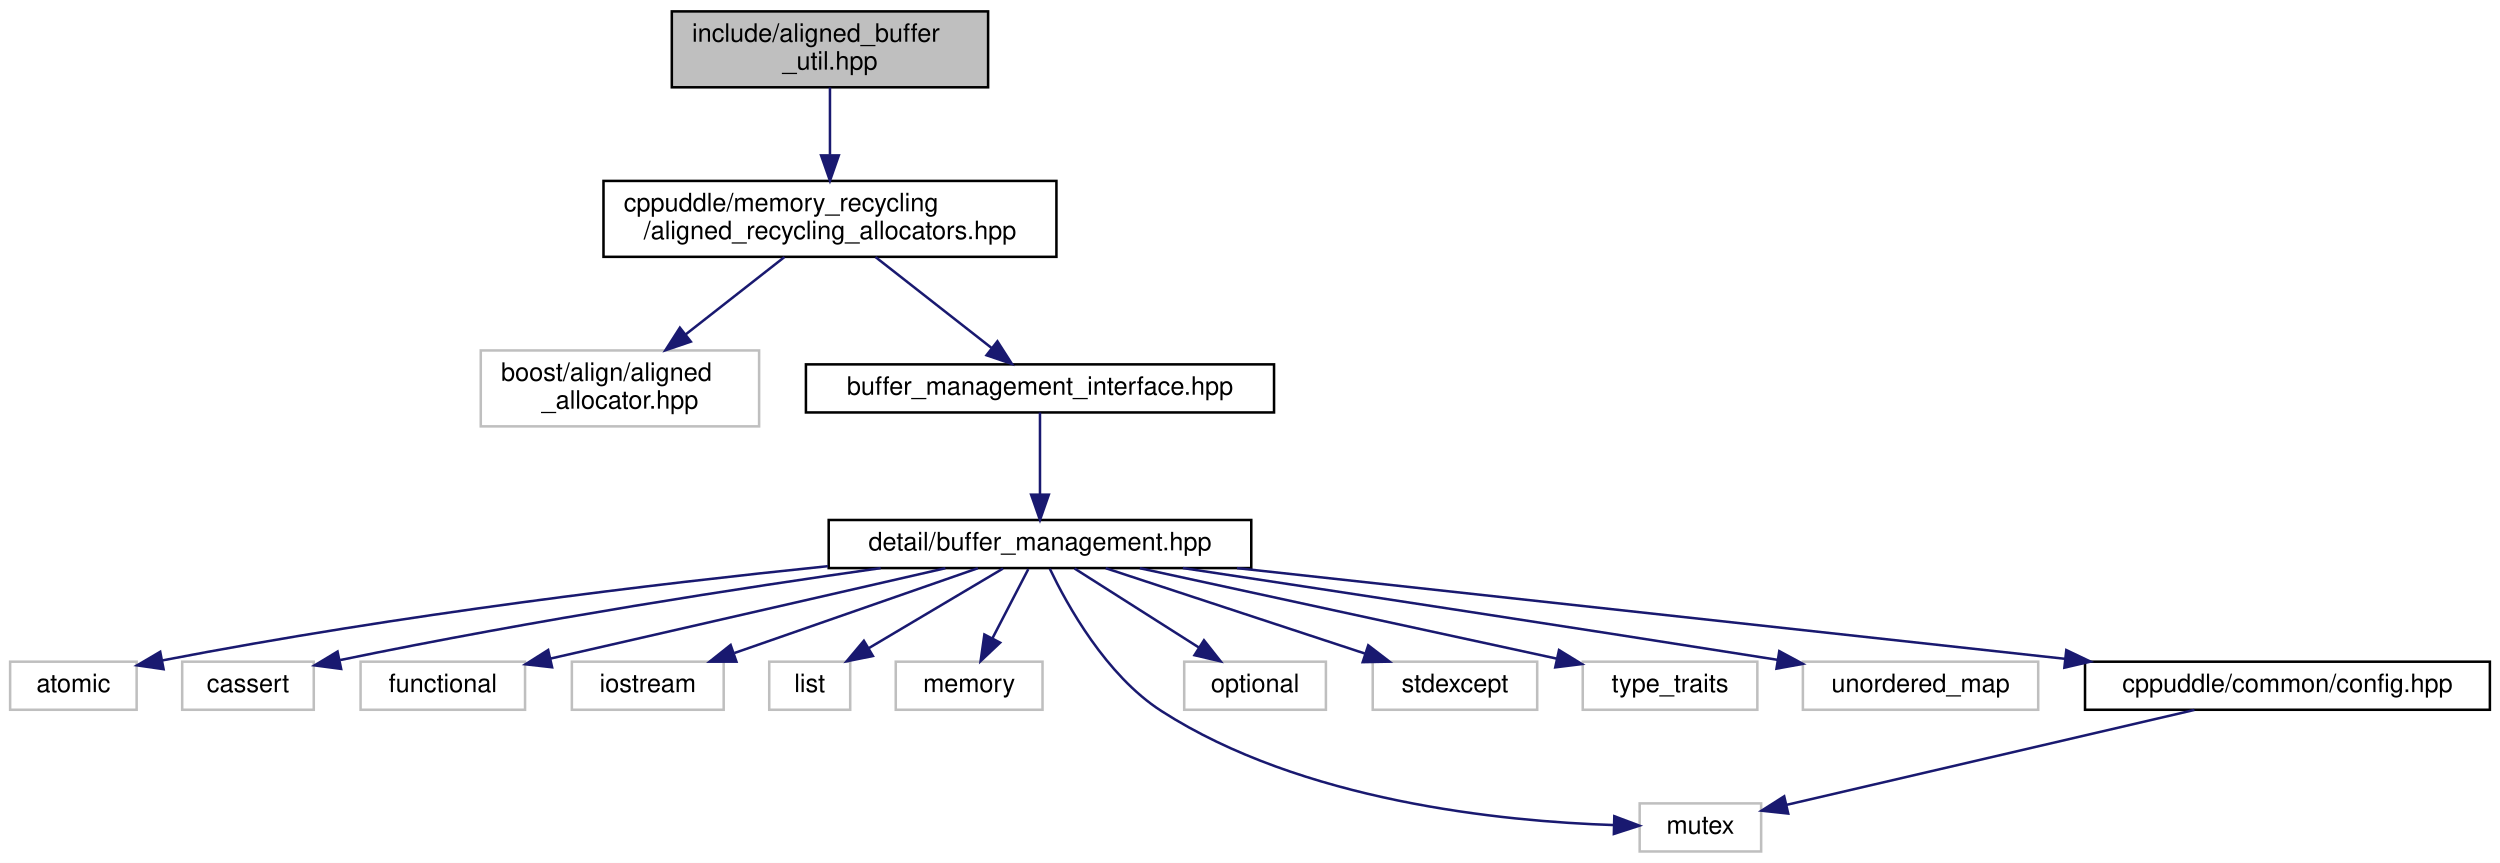
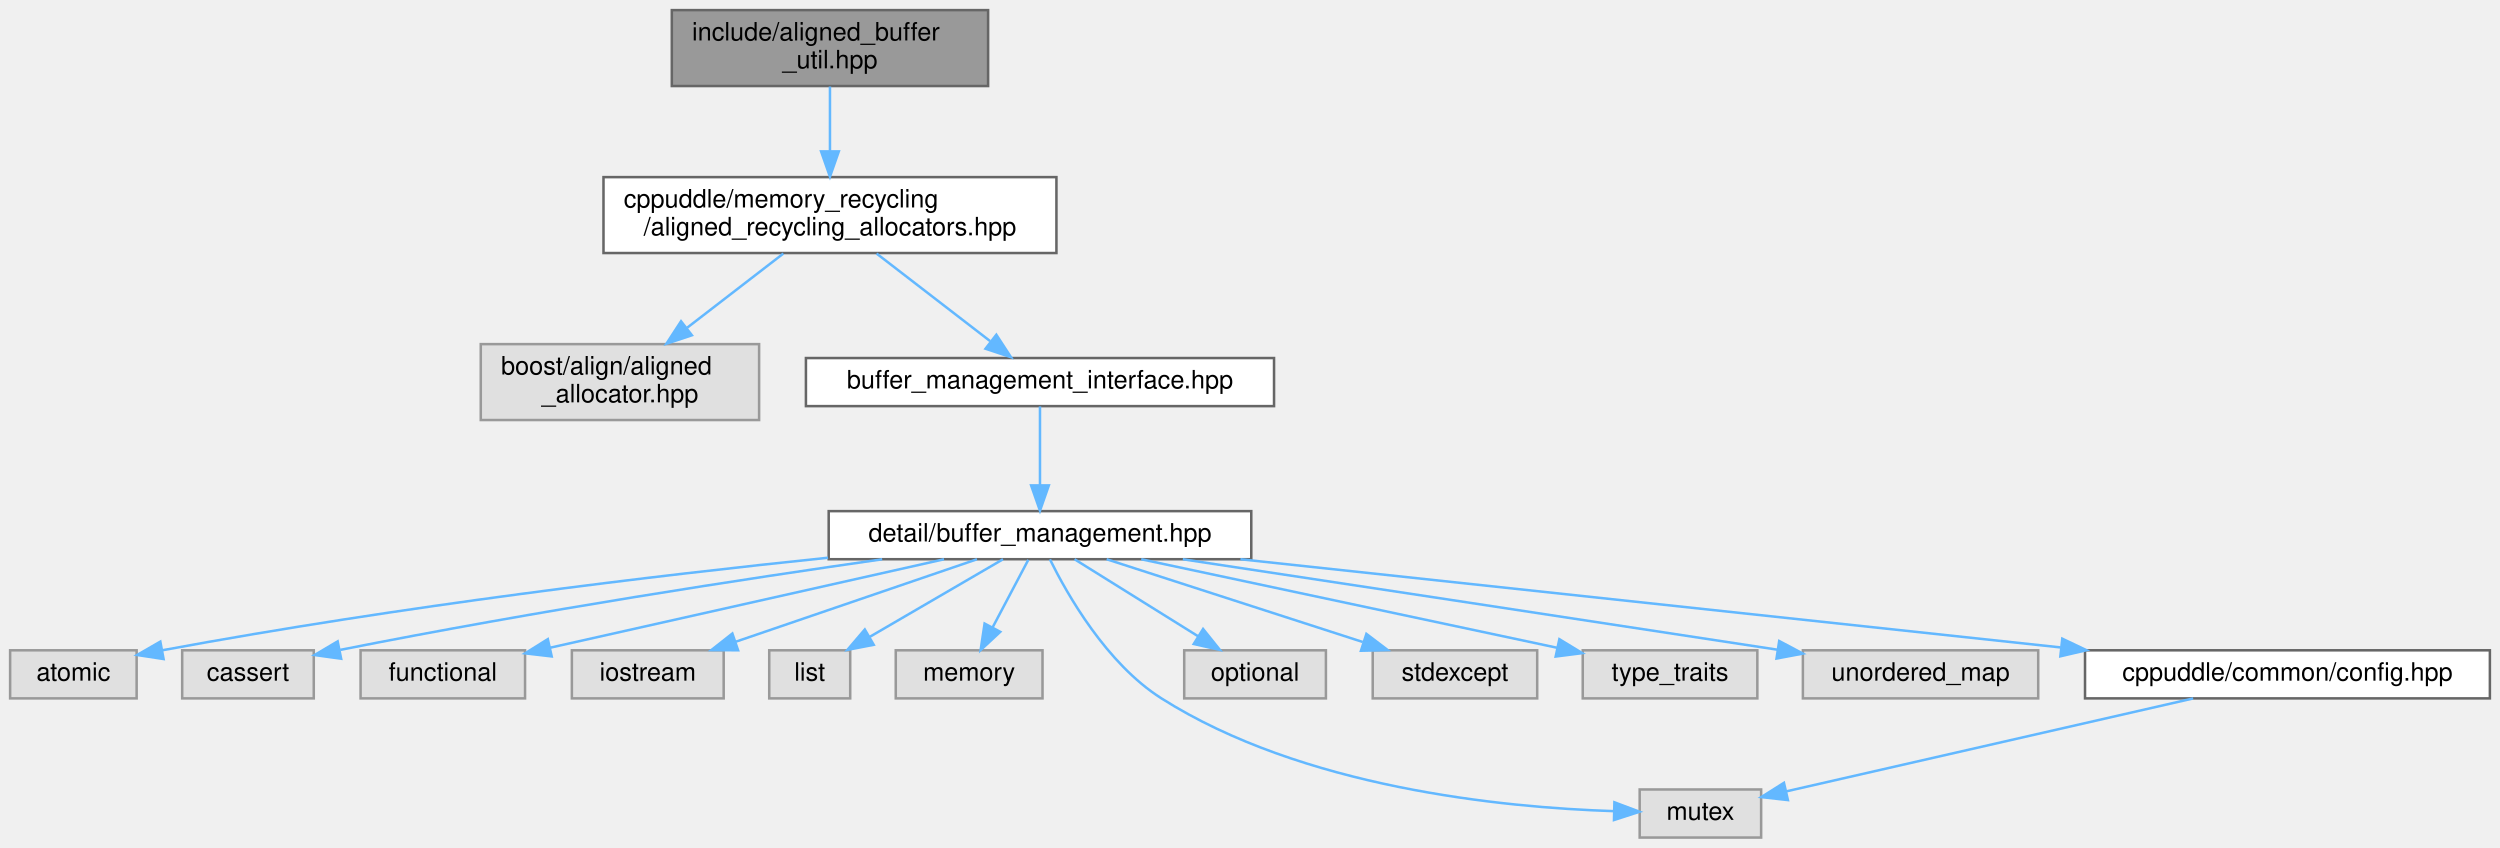
- <svg xmlns="http://www.w3.org/2000/svg" xmlns:xlink="http://www.w3.org/1999/xlink" width="988pt" height="341pt" viewBox="0.00 0.00 988.00 341.00">
-   <g id="graph0" class="graph" transform="scale(1 1) rotate(0) translate(4 337)">
-     <polygon fill="white" stroke="transparent" points="-4,4 -4,-337 984,-337 984,4 -4,4" />
-     <g id="node1" class="node">
-       <g id="a_node1">
-         <a xlink:title=" ">
-           <polygon fill="#bfbfbf" stroke="black" points="261.5,-302.5 261.5,-332.5 386.5,-332.5 386.5,-302.5 261.5,-302.5" />
-           <text text-anchor="start" x="269.5" y="-320.5" font-family="Helvetica,sans-Serif" font-size="10.00">include/aligned_buffer</text>
-           <text text-anchor="middle" x="324" y="-309.5" font-family="Helvetica,sans-Serif" font-size="10.00">_util.hpp</text>
-         </a>
-       </g>
-     </g>
-     <g id="node2" class="node">
-       <g id="a_node2">
+ <svg xmlns="http://www.w3.org/2000/svg" xmlns:xlink="http://www.w3.org/1999/xlink" width="988pt" height="335pt" viewBox="0.00 0.00 988.00 335.00">
+   <g id="graph0" class="graph" transform="scale(1 1) rotate(0) translate(4 331)">
+     <g id="Node000001" class="node">
+       <g id="a_Node000001">
+         <a xlink:title=" ">
+           <polygon fill="#999999" stroke="#666666" points="386.5,-327 261.5,-327 261.5,-297 386.5,-297 386.5,-327" />
+           <text text-anchor="start" x="269.5" y="-315" font-family="Helvetica,sans-Serif" font-size="10.00">include/aligned_buffer</text>
+           <text text-anchor="middle" x="324" y="-304" font-family="Helvetica,sans-Serif" font-size="10.00">_util.hpp</text>
+         </a>
+       </g>
+     </g>
+     <g id="Node000002" class="node">
+       <g id="a_Node000002">
        <a xlink:href="aligned__recycling__allocators_8hpp.html" target="_top" xlink:title=" ">
-           <polygon fill="white" stroke="black" points="234.5,-235.5 234.5,-265.5 413.5,-265.5 413.5,-235.5 234.5,-235.5" />
-           <text text-anchor="start" x="242.5" y="-253.5" font-family="Helvetica,sans-Serif" font-size="10.00">cppuddle/memory_recycling</text>
-           <text text-anchor="middle" x="324" y="-242.5" font-family="Helvetica,sans-Serif" font-size="10.00">/aligned_recycling_allocators.hpp</text>
-         </a>
-       </g>
-     </g>
-     <g id="edge1" class="edge">
-       <path fill="none" stroke="midnightblue" d="M324,-302.4C324,-294.64 324,-284.81 324,-275.86" />
-       <polygon fill="midnightblue" stroke="midnightblue" points="327.5,-275.58 324,-265.58 320.5,-275.58 327.5,-275.58" />
-     </g>
-     <g id="node3" class="node">
-       <g id="a_node3">
-         <a xlink:title=" ">
-           <polygon fill="white" stroke="#bfbfbf" points="186,-168.5 186,-198.5 296,-198.5 296,-168.5 186,-168.5" />
-           <text text-anchor="start" x="194" y="-186.5" font-family="Helvetica,sans-Serif" font-size="10.00">boost/align/aligned</text>
-           <text text-anchor="middle" x="241" y="-175.5" font-family="Helvetica,sans-Serif" font-size="10.00">_allocator.hpp</text>
-         </a>
-       </g>
-     </g>
-     <g id="edge2" class="edge">
-       <path fill="none" stroke="midnightblue" d="M305.99,-235.4C294.57,-226.45 279.61,-214.74 266.92,-204.8" />
-       <polygon fill="midnightblue" stroke="midnightblue" points="269.01,-201.99 258.97,-198.58 264.69,-207.5 269.01,-201.99" />
-     </g>
-     <g id="node4" class="node">
-       <g id="a_node4">
+           <polygon fill="white" stroke="#666666" points="413.5,-261 234.5,-261 234.5,-231 413.5,-231 413.5,-261" />
+           <text text-anchor="start" x="242.5" y="-249" font-family="Helvetica,sans-Serif" font-size="10.00">cppuddle/memory_recycling</text>
+           <text text-anchor="middle" x="324" y="-238" font-family="Helvetica,sans-Serif" font-size="10.00">/aligned_recycling_allocators.hpp</text>
+         </a>
+       </g>
+     </g>
+     <g id="edge1_Node000001_Node000002" class="edge">
+       <g id="a_edge1_Node000001_Node000002">
+         <a xlink:title=" ">
+           <path fill="none" stroke="#63b8ff" d="M324,-296.8C324,-289.34 324,-279.99 324,-271.41" />
+           <polygon fill="#63b8ff" stroke="#63b8ff" points="327.5,-271.16 324,-261.16 320.5,-271.16 327.5,-271.16" />
+         </a>
+       </g>
+     </g>
+     <g id="Node000003" class="node">
+       <g id="a_Node000003">
+         <a xlink:title=" ">
+           <polygon fill="#e0e0e0" stroke="#999999" points="296,-195 186,-195 186,-165 296,-165 296,-195" />
+           <text text-anchor="start" x="194" y="-183" font-family="Helvetica,sans-Serif" font-size="10.00">boost/align/aligned</text>
+           <text text-anchor="middle" x="241" y="-172" font-family="Helvetica,sans-Serif" font-size="10.00">_allocator.hpp</text>
+         </a>
+       </g>
+     </g>
+     <g id="edge2_Node000002_Node000003" class="edge">
+       <g id="a_edge2_Node000002_Node000003">
+         <a xlink:title=" ">
+           <path fill="none" stroke="#63b8ff" d="M305.58,-230.8C294.4,-222.18 279.95,-211.04 267.56,-201.48" />
+           <polygon fill="#63b8ff" stroke="#63b8ff" points="269.43,-198.5 259.37,-195.16 265.15,-204.04 269.43,-198.5" />
+         </a>
+       </g>
+     </g>
+     <g id="Node000004" class="node">
+       <g id="a_Node000004">
        <a xlink:href="buffer__management__interface_8hpp.html" target="_top" xlink:title=" ">
-           <polygon fill="white" stroke="black" points="314.5,-174 314.5,-193 499.5,-193 499.5,-174 314.5,-174" />
-           <text text-anchor="middle" x="407" y="-181" font-family="Helvetica,sans-Serif" font-size="10.00">buffer_management_interface.hpp</text>
-         </a>
-       </g>
-     </g>
-     <g id="edge3" class="edge">
-       <path fill="none" stroke="midnightblue" d="M342.01,-235.4C355.59,-224.76 374.18,-210.2 388,-199.38" />
-       <polygon fill="midnightblue" stroke="midnightblue" points="390.18,-202.12 395.9,-193.19 385.87,-196.6 390.18,-202.12" />
-     </g>
-     <g id="node5" class="node">
-       <g id="a_node5">
+           <polygon fill="white" stroke="#666666" points="499.5,-189.5 314.5,-189.5 314.5,-170.5 499.5,-170.5 499.5,-189.5" />
+           <text text-anchor="middle" x="407" y="-177.5" font-family="Helvetica,sans-Serif" font-size="10.00">buffer_management_interface.hpp</text>
+         </a>
+       </g>
+     </g>
+     <g id="edge3_Node000002_Node000004" class="edge">
+       <g id="a_edge3_Node000002_Node000004">
+         <a xlink:title=" ">
+           <path fill="none" stroke="#63b8ff" d="M342.42,-230.8C355.74,-220.53 373.71,-206.67 387.31,-196.18" />
+           <polygon fill="#63b8ff" stroke="#63b8ff" points="389.75,-198.72 395.53,-189.84 385.47,-193.18 389.75,-198.72" />
+         </a>
+       </g>
+     </g>
+     <g id="Node000005" class="node">
+       <g id="a_Node000005">
        <a xlink:href="buffer__management_8hpp.html" target="_top" xlink:title=" ">
-           <polygon fill="white" stroke="black" points="323.5,-112.5 323.5,-131.5 490.5,-131.5 490.5,-112.5 323.5,-112.5" />
-           <text text-anchor="middle" x="407" y="-119.5" font-family="Helvetica,sans-Serif" font-size="10.00">detail/buffer_management.hpp</text>
-         </a>
-       </g>
-     </g>
-     <g id="edge4" class="edge">
-       <path fill="none" stroke="midnightblue" d="M407,-173.98C407,-165.58 407,-152.48 407,-141.66" />
-       <polygon fill="midnightblue" stroke="midnightblue" points="410.5,-141.51 407,-131.51 403.5,-141.51 410.5,-141.51" />
-     </g>
-     <g id="node6" class="node">
-       <g id="a_node6">
-         <a xlink:title=" ">
-           <polygon fill="white" stroke="#bfbfbf" points="0,-56.5 0,-75.5 50,-75.5 50,-56.5 0,-56.5" />
-           <text text-anchor="middle" x="25" y="-63.5" font-family="Helvetica,sans-Serif" font-size="10.00">atomic</text>
-         </a>
-       </g>
-     </g>
-     <g id="edge5" class="edge">
-       <path fill="none" stroke="midnightblue" d="M323.18,-113.25C254.81,-106.22 155.58,-94.4 60.27,-76.03" />
-       <polygon fill="midnightblue" stroke="midnightblue" points="60.65,-72.54 50.17,-74.05 59.31,-79.41 60.65,-72.54" />
-     </g>
-     <g id="node7" class="node">
-       <g id="a_node7">
-         <a xlink:title=" ">
-           <polygon fill="white" stroke="#bfbfbf" points="68,-56.5 68,-75.5 120,-75.5 120,-56.5 68,-56.5" />
-           <text text-anchor="middle" x="94" y="-63.5" font-family="Helvetica,sans-Serif" font-size="10.00">cassert</text>
-         </a>
-       </g>
-     </g>
-     <g id="edge6" class="edge">
-       <path fill="none" stroke="midnightblue" d="M344.04,-112.48C289.82,-104.76 209.28,-92.4 130.42,-76.15" />
-       <polygon fill="midnightblue" stroke="midnightblue" points="130.82,-72.65 120.31,-74.04 129.39,-79.51 130.82,-72.65" />
-     </g>
-     <g id="node8" class="node">
-       <g id="a_node8">
-         <a xlink:title=" ">
-           <polygon fill="white" stroke="#bfbfbf" points="138.5,-56.5 138.5,-75.5 203.5,-75.5 203.5,-56.5 138.5,-56.5" />
-           <text text-anchor="middle" x="171" y="-63.5" font-family="Helvetica,sans-Serif" font-size="10.00">functional</text>
-         </a>
-       </g>
-     </g>
-     <g id="edge7" class="edge">
-       <path fill="none" stroke="midnightblue" d="M369.61,-112.44C327.16,-102.73 258.07,-86.92 213.58,-76.74" />
-       <polygon fill="midnightblue" stroke="midnightblue" points="214.19,-73.29 203.66,-74.47 212.63,-80.12 214.19,-73.29" />
-     </g>
-     <g id="node9" class="node">
-       <g id="a_node9">
-         <a xlink:title=" ">
-           <polygon fill="white" stroke="#bfbfbf" points="222,-56.5 222,-75.5 282,-75.5 282,-56.5 222,-56.5" />
-           <text text-anchor="middle" x="252" y="-63.5" font-family="Helvetica,sans-Serif" font-size="10.00">iostream</text>
-         </a>
-       </g>
-     </g>
-     <g id="edge8" class="edge">
-       <path fill="none" stroke="midnightblue" d="M382.44,-112.44C356.48,-103.4 315.33,-89.06 286.2,-78.92" />
-       <polygon fill="midnightblue" stroke="midnightblue" points="287.04,-75.5 276.45,-75.52 284.74,-82.11 287.04,-75.5" />
-     </g>
-     <g id="node10" class="node">
-       <g id="a_node10">
-         <a xlink:title=" ">
-           <polygon fill="white" stroke="#bfbfbf" points="300,-56.5 300,-75.5 332,-75.5 332,-56.5 300,-56.5" />
-           <text text-anchor="middle" x="316" y="-63.5" font-family="Helvetica,sans-Serif" font-size="10.00">list</text>
-         </a>
-       </g>
-     </g>
-     <g id="edge9" class="edge">
-       <path fill="none" stroke="midnightblue" d="M392.38,-112.32C378.05,-103.82 355.99,-90.73 339.25,-80.8" />
-       <polygon fill="midnightblue" stroke="midnightblue" points="340.97,-77.75 330.58,-75.65 337.4,-83.77 340.97,-77.75" />
-     </g>
-     <g id="node11" class="node">
-       <g id="a_node11">
-         <a xlink:title=" ">
-           <polygon fill="white" stroke="#bfbfbf" points="350,-56.5 350,-75.5 408,-75.5 408,-56.5 350,-56.5" />
-           <text text-anchor="middle" x="379" y="-63.5" font-family="Helvetica,sans-Serif" font-size="10.00">memory</text>
-         </a>
-       </g>
-     </g>
-     <g id="edge10" class="edge">
-       <path fill="none" stroke="midnightblue" d="M402.38,-112.08C398.54,-104.69 392.98,-93.95 388.24,-84.81" />
-       <polygon fill="midnightblue" stroke="midnightblue" points="391.25,-83.02 383.54,-75.75 385.03,-86.24 391.25,-83.02" />
-     </g>
-     <g id="node12" class="node">
-       <g id="a_node12">
-         <a xlink:title=" ">
-           <polygon fill="white" stroke="#bfbfbf" points="644,-0.5 644,-19.5 692,-19.5 692,-0.5 644,-0.5" />
-           <text text-anchor="middle" x="668" y="-7.5" font-family="Helvetica,sans-Serif" font-size="10.00">mutex</text>
-         </a>
-       </g>
-     </g>
-     <g id="edge11" class="edge">
-       <path fill="none" stroke="midnightblue" d="M410.88,-112.24C417.66,-98.03 433.05,-70.11 455,-56 510.48,-20.33 589.3,-12.38 633.86,-10.93" />
-       <polygon fill="midnightblue" stroke="midnightblue" points="633.97,-14.43 643.88,-10.7 633.8,-7.43 633.97,-14.43" />
-     </g>
-     <g id="node13" class="node">
-       <g id="a_node13">
-         <a xlink:title=" ">
-           <polygon fill="white" stroke="#bfbfbf" points="464,-56.5 464,-75.5 520,-75.5 520,-56.5 464,-56.5" />
-           <text text-anchor="middle" x="492" y="-63.5" font-family="Helvetica,sans-Serif" font-size="10.00">optional</text>
-         </a>
-       </g>
-     </g>
-     <g id="edge12" class="edge">
-       <path fill="none" stroke="midnightblue" d="M420.66,-112.32C433.92,-103.9 454.27,-90.97 469.85,-81.07" />
-       <polygon fill="midnightblue" stroke="midnightblue" points="471.81,-83.97 478.38,-75.65 468.06,-78.06 471.81,-83.97" />
-     </g>
-     <g id="node14" class="node">
-       <g id="a_node14">
-         <a xlink:title=" ">
-           <polygon fill="white" stroke="#bfbfbf" points="538.5,-56.5 538.5,-75.5 603.5,-75.5 603.5,-56.5 538.5,-56.5" />
-           <text text-anchor="middle" x="571" y="-63.5" font-family="Helvetica,sans-Serif" font-size="10.00">stdexcept</text>
-         </a>
-       </g>
-     </g>
-     <g id="edge13" class="edge">
-       <path fill="none" stroke="midnightblue" d="M432.99,-112.44C460.7,-103.32 504.75,-88.81 535.62,-78.65" />
-       <polygon fill="midnightblue" stroke="midnightblue" points="536.73,-81.97 545.14,-75.52 534.54,-75.32 536.73,-81.97" />
-     </g>
-     <g id="node15" class="node">
-       <g id="a_node15">
-         <a xlink:title=" ">
-           <polygon fill="white" stroke="#bfbfbf" points="621.5,-56.5 621.5,-75.5 690.5,-75.5 690.5,-56.5 621.5,-56.5" />
-           <text text-anchor="middle" x="656" y="-63.5" font-family="Helvetica,sans-Serif" font-size="10.00">type_traits</text>
-         </a>
-       </g>
-     </g>
-     <g id="edge14" class="edge">
-       <path fill="none" stroke="midnightblue" d="M446.45,-112.44C491.3,-102.72 564.34,-86.88 611.26,-76.7" />
-       <polygon fill="midnightblue" stroke="midnightblue" points="612.12,-80.1 621.15,-74.56 610.63,-73.26 612.12,-80.1" />
-     </g>
-     <g id="node16" class="node">
-       <g id="a_node16">
-         <a xlink:title=" ">
-           <polygon fill="white" stroke="#bfbfbf" points="708.5,-56.5 708.5,-75.5 801.5,-75.5 801.5,-56.5 708.5,-56.5" />
-           <text text-anchor="middle" x="755" y="-63.5" font-family="Helvetica,sans-Serif" font-size="10.00">unordered_map</text>
-         </a>
-       </g>
-     </g>
-     <g id="edge15" class="edge">
-       <path fill="none" stroke="midnightblue" d="M463.47,-112.5C520.3,-103.9 610.76,-90.11 698.38,-76.25" />
-       <polygon fill="midnightblue" stroke="midnightblue" points="699.17,-79.67 708.49,-74.64 698.07,-72.75 699.17,-79.67" />
-     </g>
-     <g id="node17" class="node">
-       <g id="a_node17">
+           <polygon fill="white" stroke="#666666" points="490.5,-129 323.5,-129 323.5,-110 490.5,-110 490.5,-129" />
+           <text text-anchor="middle" x="407" y="-117" font-family="Helvetica,sans-Serif" font-size="10.00">detail/buffer_management.hpp</text>
+         </a>
+       </g>
+     </g>
+     <g id="edge4_Node000004_Node000005" class="edge">
+       <g id="a_edge4_Node000004_Node000005">
+         <a xlink:title=" ">
+           <path fill="none" stroke="#63b8ff" d="M407,-170.37C407,-162.25 407,-149.81 407,-139.39" />
+           <polygon fill="#63b8ff" stroke="#63b8ff" points="410.5,-139.17 407,-129.17 403.5,-139.17 410.5,-139.17" />
+         </a>
+       </g>
+     </g>
+     <g id="Node000006" class="node">
+       <g id="a_Node000006">
+         <a xlink:title=" ">
+           <polygon fill="#e0e0e0" stroke="#999999" points="50,-74 0,-74 0,-55 50,-55 50,-74" />
+           <text text-anchor="middle" x="25" y="-62" font-family="Helvetica,sans-Serif" font-size="10.00">atomic</text>
+         </a>
+       </g>
+     </g>
+     <g id="edge5_Node000005_Node000006" class="edge">
+       <g id="a_edge5_Node000005_Node000006">
+         <a xlink:title=" ">
+           <path fill="none" stroke="#63b8ff" d="M323.24,-110.59C254.9,-103.49 155.7,-91.71 60.29,-74.04" />
+           <polygon fill="#63b8ff" stroke="#63b8ff" points="60.65,-70.55 50.18,-72.15 59.36,-77.43 60.65,-70.55" />
+         </a>
+       </g>
+     </g>
+     <g id="Node000007" class="node">
+       <g id="a_Node000007">
+         <a xlink:title=" ">
+           <polygon fill="#e0e0e0" stroke="#999999" points="120,-74 68,-74 68,-55 120,-55 120,-74" />
+           <text text-anchor="middle" x="94" y="-62" font-family="Helvetica,sans-Serif" font-size="10.00">cassert</text>
+         </a>
+       </g>
+     </g>
+     <g id="edge6_Node000005_Node000007" class="edge">
+       <g id="a_edge6_Node000005_Node000007">
+         <a xlink:title=" ">
+           <path fill="none" stroke="#63b8ff" d="M344.64,-109.97C290.45,-102.22 209.64,-89.88 130.47,-74.17" />
+           <polygon fill="#63b8ff" stroke="#63b8ff" points="130.82,-70.67 120.32,-72.13 129.44,-77.53 130.82,-70.67" />
+         </a>
+       </g>
+     </g>
+     <g id="Node000008" class="node">
+       <g id="a_Node000008">
+         <a xlink:title=" ">
+           <polygon fill="#e0e0e0" stroke="#999999" points="203.5,-74 138.5,-74 138.5,-55 203.5,-55 203.5,-74" />
+           <text text-anchor="middle" x="171" y="-62" font-family="Helvetica,sans-Serif" font-size="10.00">functional</text>
+         </a>
+       </g>
+     </g>
+     <g id="edge7_Node000005_Node000008" class="edge">
+       <g id="a_edge7_Node000005_Node000008">
+         <a xlink:title=" ">
+           <path fill="none" stroke="#63b8ff" d="M369.08,-109.98C326.53,-100.43 257.68,-84.97 213.38,-75.02" />
+           <polygon fill="#63b8ff" stroke="#63b8ff" points="214.03,-71.58 203.51,-72.8 212.5,-78.41 214.03,-71.58" />
+         </a>
+       </g>
+     </g>
+     <g id="Node000009" class="node">
+       <g id="a_Node000009">
+         <a xlink:title=" ">
+           <polygon fill="#e0e0e0" stroke="#999999" points="282,-74 222,-74 222,-55 282,-55 282,-74" />
+           <text text-anchor="middle" x="252" y="-62" font-family="Helvetica,sans-Serif" font-size="10.00">iostream</text>
+         </a>
+       </g>
+     </g>
+     <g id="edge8_Node000005_Node000009" class="edge">
+       <g id="a_edge8_Node000005_Node000009">
+         <a xlink:title=" ">
+           <path fill="none" stroke="#63b8ff" d="M382.1,-109.98C356.3,-101.16 315.78,-87.31 286.82,-77.41" />
+           <polygon fill="#63b8ff" stroke="#63b8ff" points="287.69,-74.01 277.1,-74.08 285.43,-80.63 287.69,-74.01" />
+         </a>
+       </g>
+     </g>
+     <g id="Node000010" class="node">
+       <g id="a_Node000010">
+         <a xlink:title=" ">
+           <polygon fill="#e0e0e0" stroke="#999999" points="332,-74 300,-74 300,-55 332,-55 332,-74" />
+           <text text-anchor="middle" x="316" y="-62" font-family="Helvetica,sans-Serif" font-size="10.00">list</text>
+         </a>
+       </g>
+     </g>
+     <g id="edge9_Node000005_Node000010" class="edge">
+       <g id="a_edge9_Node000005_Node000010">
+         <a xlink:title=" ">
+           <path fill="none" stroke="#63b8ff" d="M392.38,-109.98C378.14,-101.69 356.25,-88.94 339.55,-79.22" />
+           <polygon fill="#63b8ff" stroke="#63b8ff" points="341.29,-76.18 330.89,-74.17 337.77,-82.23 341.29,-76.18" />
+         </a>
+       </g>
+     </g>
+     <g id="Node000011" class="node">
+       <g id="a_Node000011">
+         <a xlink:title=" ">
+           <polygon fill="#e0e0e0" stroke="#999999" points="408,-74 350,-74 350,-55 408,-55 408,-74" />
+           <text text-anchor="middle" x="379" y="-62" font-family="Helvetica,sans-Serif" font-size="10.00">memory</text>
+         </a>
+       </g>
+     </g>
+     <g id="edge10_Node000005_Node000011" class="edge">
+       <g id="a_edge10_Node000005_Node000011">
+         <a xlink:title=" ">
+           <path fill="none" stroke="#63b8ff" d="M402.38,-109.75C398.54,-102.49 392.98,-91.95 388.24,-82.98" />
+           <polygon fill="#63b8ff" stroke="#63b8ff" points="391.3,-81.3 383.54,-74.09 385.11,-84.57 391.3,-81.3" />
+         </a>
+       </g>
+     </g>
+     <g id="Node000012" class="node">
+       <g id="a_Node000012">
+         <a xlink:title=" ">
+           <polygon fill="#e0e0e0" stroke="#999999" points="692,-19 644,-19 644,0 692,0 692,-19" />
+           <text text-anchor="middle" x="668" y="-7" font-family="Helvetica,sans-Serif" font-size="10.00">mutex</text>
+         </a>
+       </g>
+     </g>
+     <g id="edge11_Node000005_Node000012" class="edge">
+       <g id="a_edge11_Node000005_Node000012">
+         <a xlink:title=" ">
+           <path fill="none" stroke="#63b8ff" d="M410.93,-109.94C417.79,-96.04 433.29,-68.76 455,-55 510.69,-19.72 589.43,-11.86 633.92,-10.43" />
+           <polygon fill="#63b8ff" stroke="#63b8ff" points="634.01,-13.93 643.93,-10.2 633.85,-6.93 634.01,-13.93" />
+         </a>
+       </g>
+     </g>
+     <g id="Node000013" class="node">
+       <g id="a_Node000013">
+         <a xlink:title=" ">
+           <polygon fill="#e0e0e0" stroke="#999999" points="520,-74 464,-74 464,-55 520,-55 520,-74" />
+           <text text-anchor="middle" x="492" y="-62" font-family="Helvetica,sans-Serif" font-size="10.00">optional</text>
+         </a>
+       </g>
+     </g>
+     <g id="edge12_Node000005_Node000013" class="edge">
+       <g id="a_edge12_Node000005_Node000013">
+         <a xlink:title=" ">
+           <path fill="none" stroke="#63b8ff" d="M420.66,-109.98C433.84,-101.77 454.03,-89.18 469.57,-79.49" />
+           <polygon fill="#63b8ff" stroke="#63b8ff" points="471.46,-82.43 478.09,-74.17 467.76,-76.49 471.46,-82.43" />
+         </a>
+       </g>
+     </g>
+     <g id="Node000014" class="node">
+       <g id="a_Node000014">
+         <a xlink:title=" ">
+           <polygon fill="#e0e0e0" stroke="#999999" points="603.5,-74 538.5,-74 538.5,-55 603.5,-55 603.5,-74" />
+           <text text-anchor="middle" x="571" y="-62" font-family="Helvetica,sans-Serif" font-size="10.00">stdexcept</text>
+         </a>
+       </g>
+     </g>
+     <g id="edge13_Node000005_Node000014" class="edge">
+       <g id="a_edge13_Node000005_Node000014">
+         <a xlink:title=" ">
+           <path fill="none" stroke="#63b8ff" d="M433.35,-109.98C460.76,-101.13 503.89,-87.19 534.56,-77.28" />
+           <polygon fill="#63b8ff" stroke="#63b8ff" points="536,-80.49 544.44,-74.08 533.85,-73.83 536,-80.49" />
+         </a>
+       </g>
+     </g>
+     <g id="Node000015" class="node">
+       <g id="a_Node000015">
+         <a xlink:title=" ">
+           <polygon fill="#e0e0e0" stroke="#999999" points="690.5,-74 621.5,-74 621.5,-55 690.5,-55 690.5,-74" />
+           <text text-anchor="middle" x="656" y="-62" font-family="Helvetica,sans-Serif" font-size="10.00">type_traits</text>
+         </a>
+       </g>
+     </g>
+     <g id="edge14_Node000005_Node000015" class="edge">
+       <g id="a_edge14_Node000005_Node000015">
+         <a xlink:title=" ">
+           <path fill="none" stroke="#63b8ff" d="M447.01,-109.98C491.96,-100.42 564.74,-84.92 611.47,-74.98" />
+           <polygon fill="#63b8ff" stroke="#63b8ff" points="612.26,-78.39 621.31,-72.88 610.8,-71.54 612.26,-78.39" />
+         </a>
+       </g>
+     </g>
+     <g id="Node000016" class="node">
+       <g id="a_Node000016">
+         <a xlink:title=" ">
+           <polygon fill="#e0e0e0" stroke="#999999" points="801.5,-74 708.5,-74 708.5,-55 801.5,-55 801.5,-74" />
+           <text text-anchor="middle" x="755" y="-62" font-family="Helvetica,sans-Serif" font-size="10.00">unordered_map</text>
+         </a>
+       </g>
+     </g>
+     <g id="edge15_Node000005_Node000016" class="edge">
+       <g id="a_edge15_Node000005_Node000016">
+         <a xlink:title=" ">
+           <path fill="none" stroke="#63b8ff" d="M463.45,-109.97C520.27,-101.38 610.72,-87.67 698.37,-74.25" />
+           <polygon fill="#63b8ff" stroke="#63b8ff" points="699.14,-77.67 708.49,-72.7 698.08,-70.75 699.14,-77.67" />
+         </a>
+       </g>
+     </g>
+     <g id="Node000017" class="node">
+       <g id="a_Node000017">
        <a xlink:href="config_8hpp.html" target="_top" xlink:title=" ">
-           <polygon fill="white" stroke="black" points="820,-56.5 820,-75.5 980,-75.5 980,-56.5 820,-56.5" />
-           <text text-anchor="middle" x="900" y="-63.5" font-family="Helvetica,sans-Serif" font-size="10.00">cppuddle/common/config.hpp</text>
-         </a>
-       </g>
-     </g>
-     <g id="edge16" class="edge">
-       <path fill="none" stroke="midnightblue" d="M484.85,-112.47C573.86,-102.72 719.23,-86.8 812.21,-76.62" />
-       <polygon fill="midnightblue" stroke="midnightblue" points="812.6,-80.09 822.16,-75.53 811.84,-73.14 812.6,-80.09" />
-     </g>
-     <g id="edge17" class="edge">
-       <path fill="none" stroke="midnightblue" d="M863.24,-56.44C818.98,-46.14 745.23,-28.97 702.16,-18.95" />
-       <polygon fill="midnightblue" stroke="midnightblue" points="702.7,-15.48 692.16,-16.62 701.11,-22.3 702.7,-15.48" />
+           <polygon fill="white" stroke="#666666" points="980,-74 820,-74 820,-55 980,-55 980,-74" />
+           <text text-anchor="middle" x="900" y="-62" font-family="Helvetica,sans-Serif" font-size="10.00">cppuddle/common/config.hpp</text>
+         </a>
+       </g>
+     </g>
+     <g id="edge16_Node000005_Node000017" class="edge">
+       <g id="a_edge16_Node000005_Node000017">
+         <a xlink:title=" ">
+           <path fill="none" stroke="#63b8ff" d="M486.21,-109.98C574.75,-100.47 717.82,-85.08 810.39,-75.13" />
+           <polygon fill="#63b8ff" stroke="#63b8ff" points="811.01,-78.59 820.58,-74.04 810.26,-71.63 811.01,-78.59" />
+         </a>
+       </g>
+     </g>
+     <g id="edge17_Node000017_Node000012" class="edge">
+       <g id="a_edge17_Node000017_Node000012">
+         <a xlink:title=" ">
+           <path fill="none" stroke="#63b8ff" d="M862.73,-54.98C818.35,-44.85 744.88,-28.06 702,-18.27" />
+           <polygon fill="#63b8ff" stroke="#63b8ff" points="702.58,-14.81 692.05,-15.99 701.02,-21.63 702.58,-14.81" />
+         </a>
+       </g>
    </g>
  </g>
</svg>
